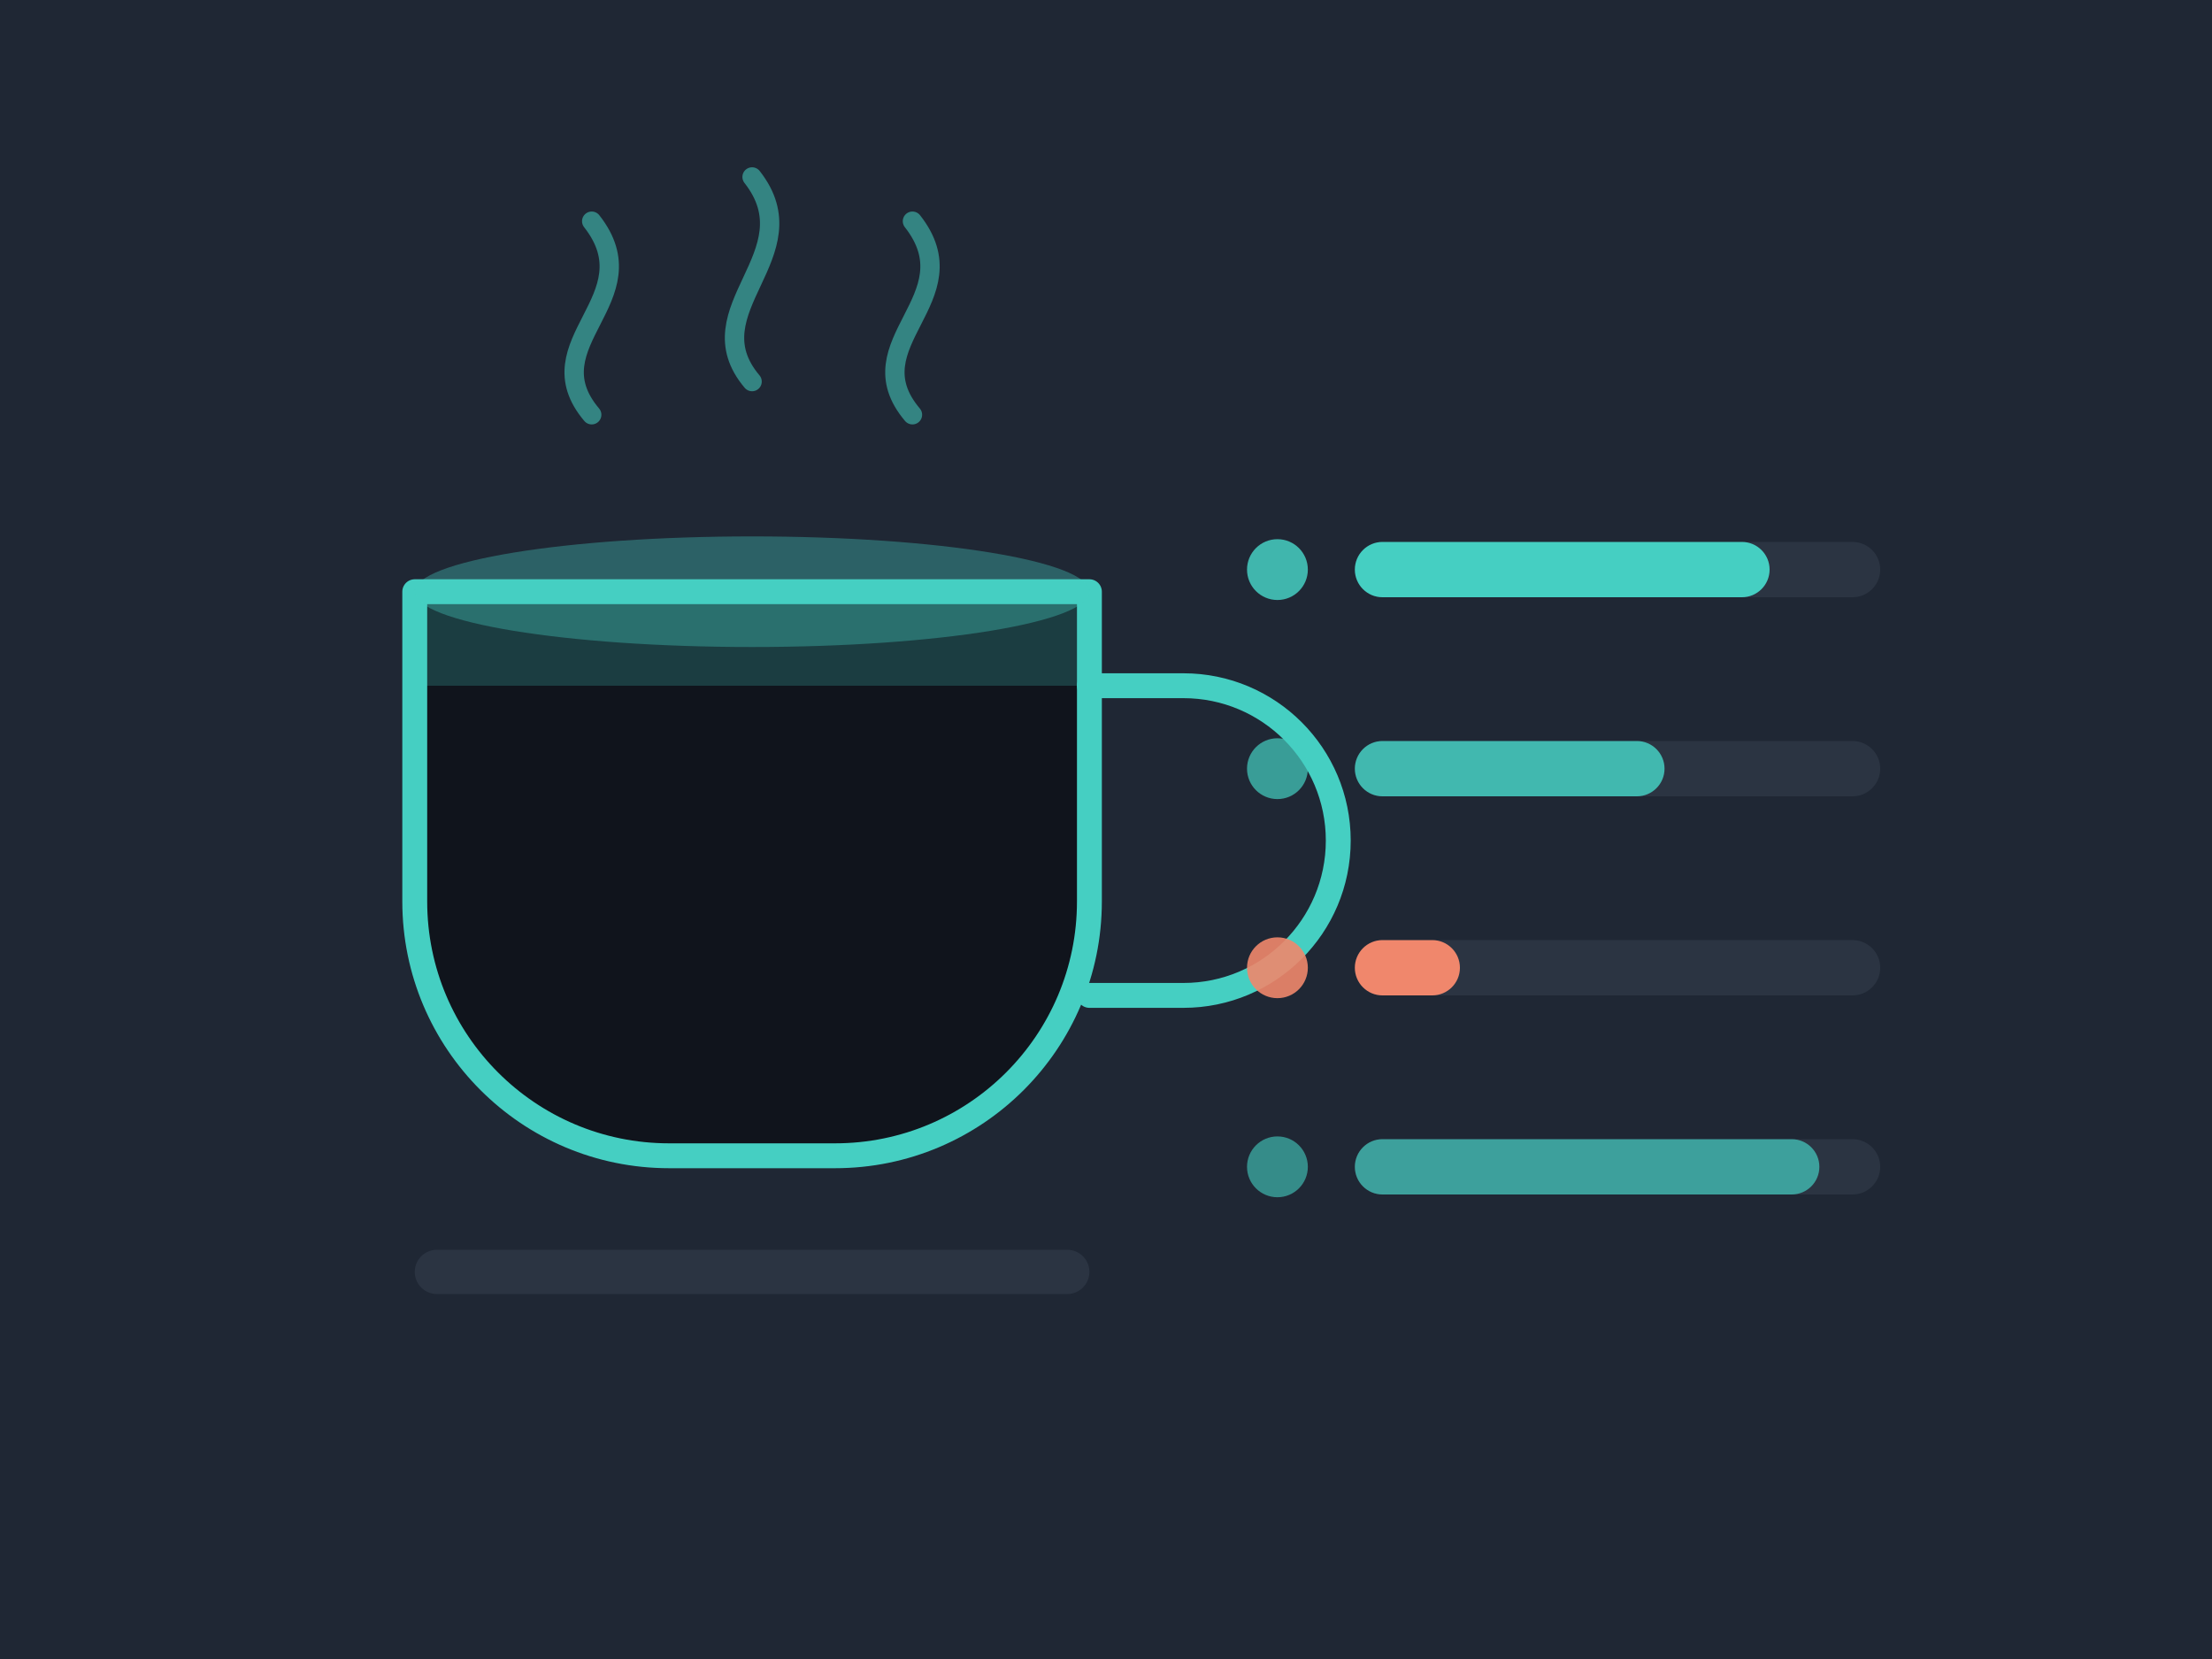
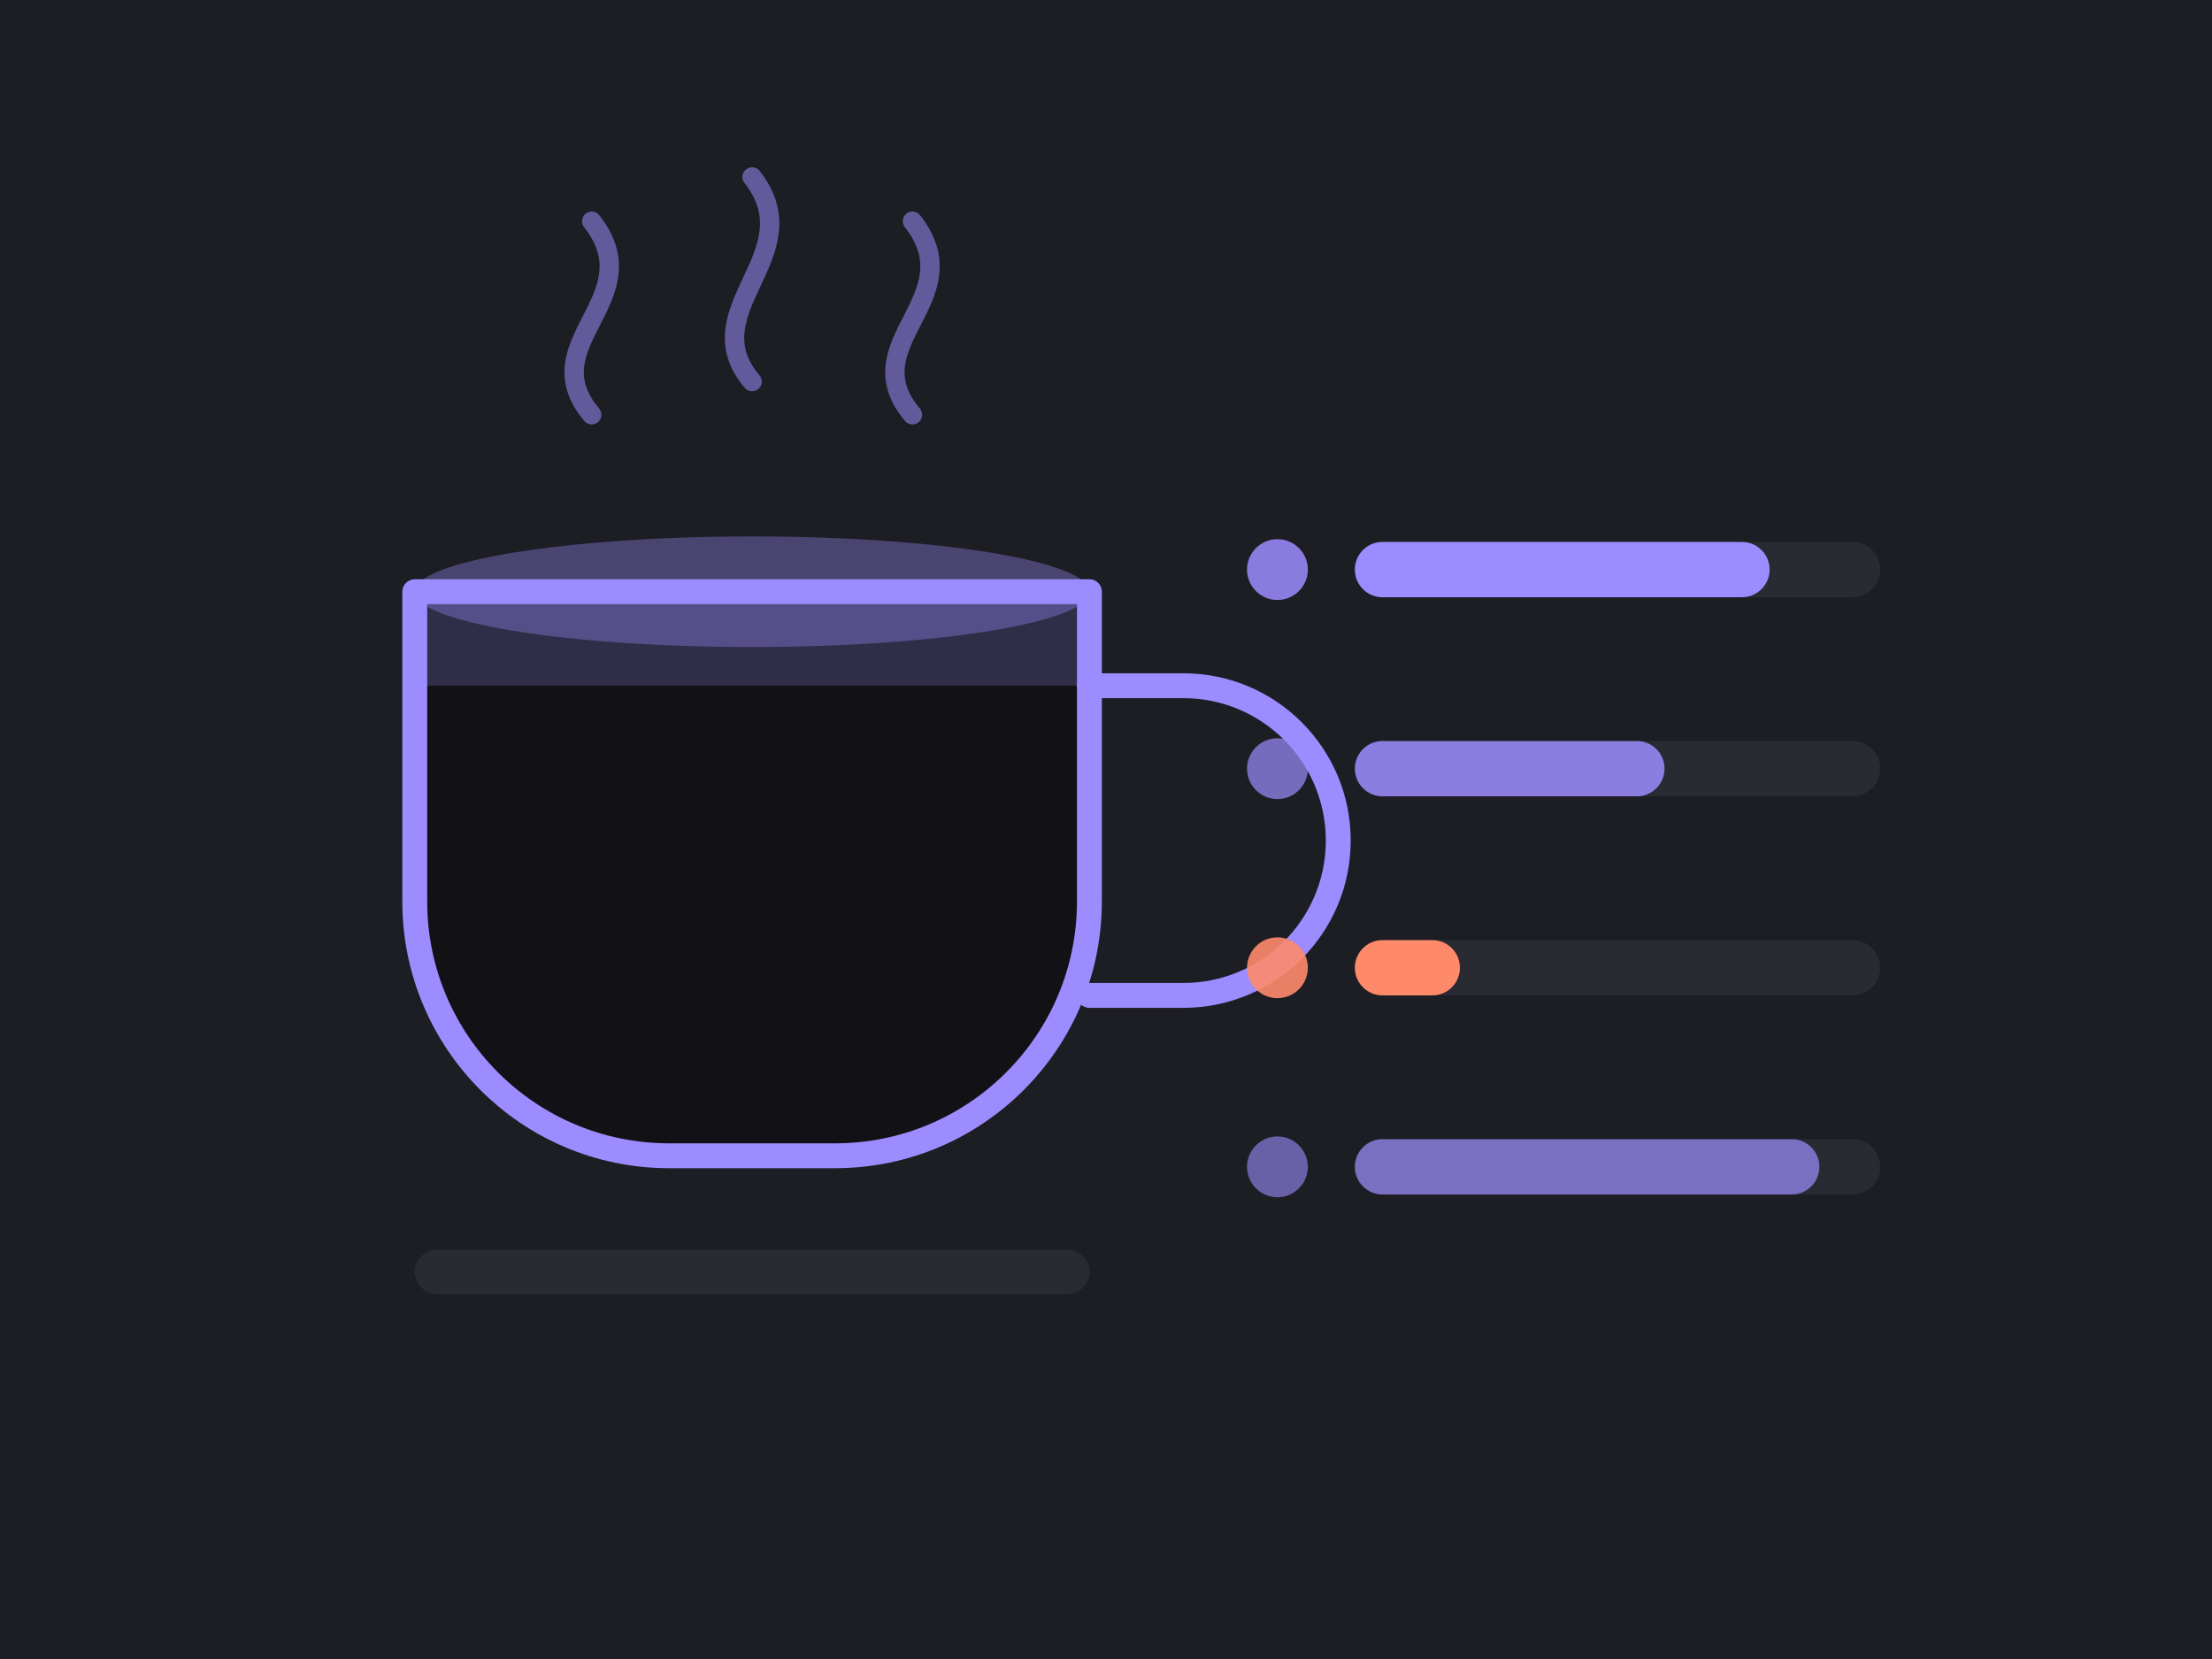
<svg xmlns="http://www.w3.org/2000/svg" viewBox="0 0 800 600" width="800" height="600" role="img">
-   <rect width="800" height="600" fill="#1F2734" />
-   <g stroke="#45CFC2" stroke-width="7" stroke-linecap="round" fill="none" opacity=".55">
+   <rect width="800" height="600" fill="#1D1D24" />
+   <g stroke="#9D8CFF" stroke-width="7" stroke-linecap="round" fill="none" opacity=".55">
    <path d="M214 150c-22-26 22-42 0-70" />
    <path d="M272 138c-22-26 22-46 0-74" />
    <path d="M330 150c-22-26 22-42 0-70" />
  </g>
-   <path d="M150 214h244v112a92 92 0 0 1-92 92h-60a92 92 0 0 1-92-92z" fill="#10141C" stroke="#45CFC2" stroke-width="9" stroke-linejoin="round" />
-   <path d="M150 214h244v34a0 0 0 0 1 0 0H150z" fill="#45CFC2" opacity=".22" />
-   <path d="M394 248h34a56 56 0 0 1 0 112h-34" fill="none" stroke="#45CFC2" stroke-width="9" stroke-linecap="round" />
-   <ellipse cx="272" cy="214" rx="122" ry="20" fill="#45CFC2" opacity=".35" />
-   <rect x="150" y="452" width="244" height="16" rx="8" fill="#2B3442" />
+   <path d="M150 214h244v112a92 92 0 0 1-92 92h-60a92 92 0 0 1-92-92z" fill="#121216" stroke="#9D8CFF" stroke-width="9" stroke-linejoin="round" />
+   <path d="M150 214h244v34a0 0 0 0 1 0 0H150z" fill="#9D8CFF" opacity=".22" />
+   <path d="M394 248h34a56 56 0 0 1 0 112h-34" fill="none" stroke="#9D8CFF" stroke-width="9" stroke-linecap="round" />
+   <ellipse cx="272" cy="214" rx="122" ry="20" fill="#9D8CFF" opacity=".35" />
+   <rect x="150" y="452" width="244" height="16" rx="8" fill="#2A2A33" />
  <g>
-     <rect x="490" y="196" width="190" height="20" rx="10" fill="#2B3442" />
-     <rect x="490" y="196" width="150" height="20" rx="10" fill="#45CFC2" />
-     <circle cx="462" cy="206" r="11" fill="#45CFC2" opacity=".85" />
-     <rect x="490" y="268" width="190" height="20" rx="10" fill="#2B3442" />
-     <rect x="490" y="268" width="112" height="20" rx="10" fill="#45CFC2" opacity=".85" />
-     <circle cx="462" cy="278" r="11" fill="#45CFC2" opacity=".7" />
-     <rect x="490" y="340" width="190" height="20" rx="10" fill="#2B3442" />
-     <rect x="490" y="340" width="38" height="20" rx="10" fill="#F0876C" />
-     <circle cx="462" cy="350" r="11" fill="#F0876C" opacity=".9" />
-     <rect x="490" y="412" width="190" height="20" rx="10" fill="#2B3442" />
-     <rect x="490" y="412" width="168" height="20" rx="10" fill="#45CFC2" opacity=".7" />
-     <circle cx="462" cy="422" r="11" fill="#45CFC2" opacity=".6" />
+     <rect x="490" y="196" width="190" height="20" rx="10" fill="#2A2A33" />
+     <rect x="490" y="196" width="150" height="20" rx="10" fill="#9D8CFF" />
+     <circle cx="462" cy="206" r="11" fill="#9D8CFF" opacity=".85" />
+     <rect x="490" y="268" width="190" height="20" rx="10" fill="#2A2A33" />
+     <rect x="490" y="268" width="112" height="20" rx="10" fill="#9D8CFF" opacity=".85" />
+     <circle cx="462" cy="278" r="11" fill="#9D8CFF" opacity=".7" />
+     <rect x="490" y="340" width="190" height="20" rx="10" fill="#2A2A33" />
+     <rect x="490" y="340" width="38" height="20" rx="10" fill="#FF8A6B" />
+     <circle cx="462" cy="350" r="11" fill="#FF8A6B" opacity=".9" />
+     <rect x="490" y="412" width="190" height="20" rx="10" fill="#2A2A33" />
+     <rect x="490" y="412" width="168" height="20" rx="10" fill="#9D8CFF" opacity=".7" />
+     <circle cx="462" cy="422" r="11" fill="#9D8CFF" opacity=".6" />
  </g>
</svg>
